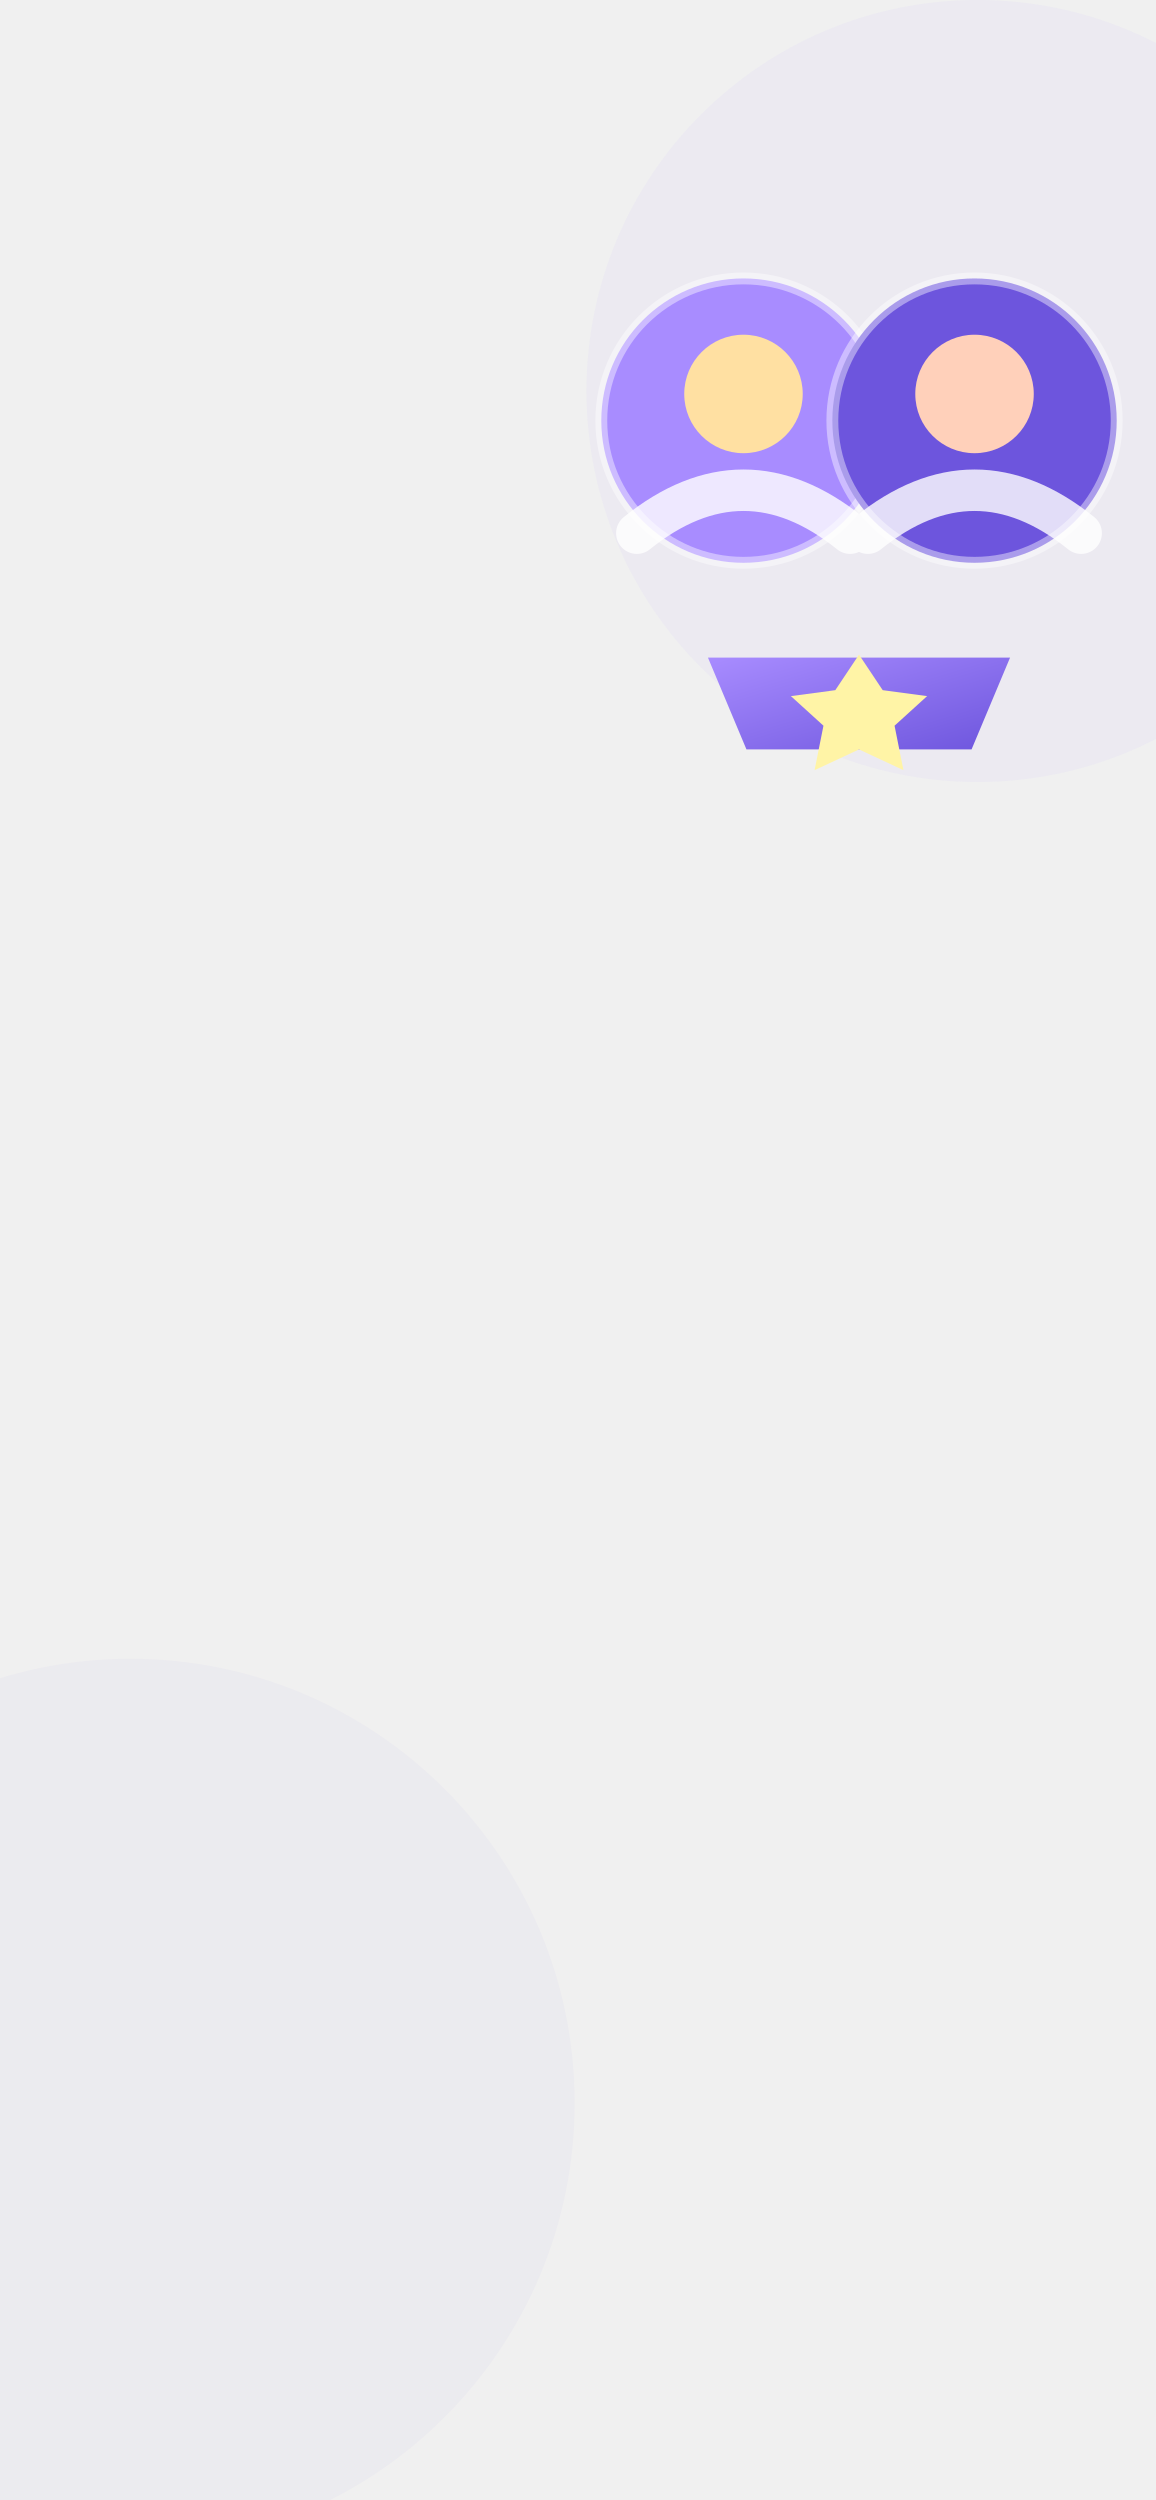
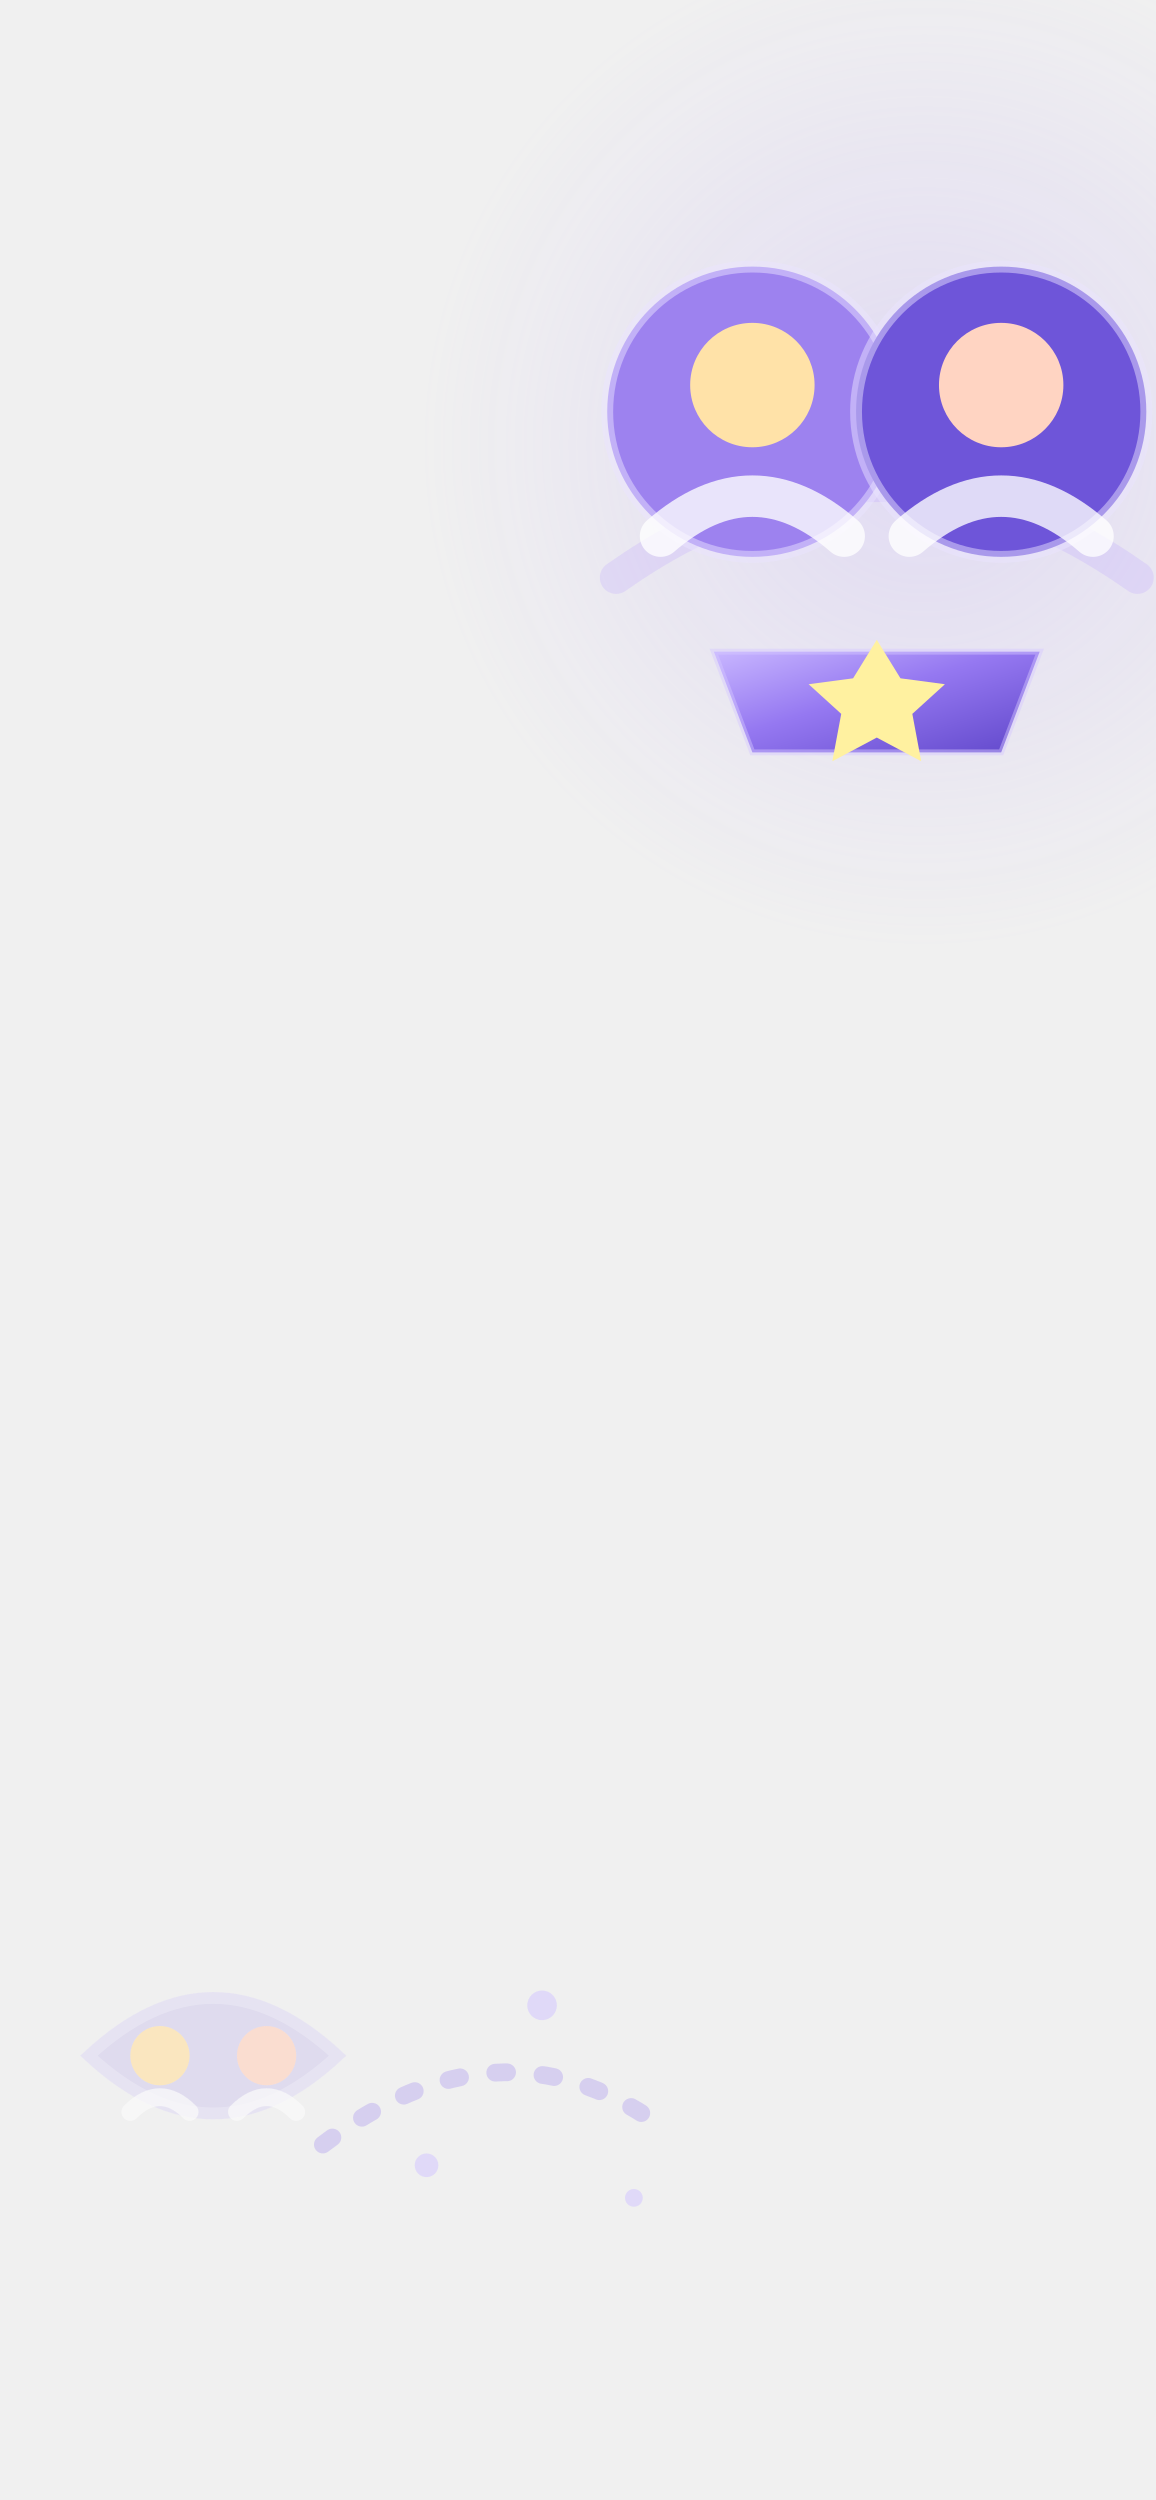
<svg xmlns="http://www.w3.org/2000/svg" width="390" height="844" viewBox="0 0 390 844">
  <defs>
-     <linearGradient id="a" x1="0" y1="0" x2="1" y2="1">
-       <stop stop-color="#a88cff" />
-       <stop offset="1" stop-color="#6d55dd" />
+     <linearGradient id="violet" x1="0" y1="0" x2="1" y2="1">
+       <stop stop-color="#c8b6ff" />
+       <stop offset=".45" stop-color="#9578f1" />
+       <stop offset="1" stop-color="#6047ca" />
    </linearGradient>
+     <radialGradient id="halo">
+       <stop stop-color="#a98cff" stop-opacity=".22" />
+       <stop offset="1" stop-color="#a98cff" stop-opacity="0" />
+     </radialGradient>
  </defs>
-   <circle cx="330" cy="132" r="132" fill="#a88cff" opacity=".065" />
-   <circle cx="44" cy="710" r="150" fill="#6d55dd" opacity=".035" />
-   <g transform="translate(290 155)">
-     <circle cx="-39" cy="-13" r="48" fill="#a88cff" stroke="#fff" stroke-opacity=".42" stroke-width="4" />
-     <circle cx="39" cy="-13" r="48" fill="#6d55dd" stroke="#fff" stroke-opacity=".42" stroke-width="4" />
-     <circle cx="-39" cy="-22" r="20" fill="#ffe0a2" />
-     <circle cx="39" cy="-22" r="20" fill="#ffd0ba" />
-     <path d="M-75 25Q-39-4-3 25M3 25Q39-4 75 25" fill="none" stroke="#fff" stroke-opacity=".80" stroke-width="14" stroke-linecap="round" />
-     <path d="M-51 67H51L38 98H-38Z" fill="url(#a)" />
-     <path d="M0 66l8 12 15 2-11 10 3 15-15-7-15 7 3-15-11-10 15-2z" fill="#fff4a6" />
+   <circle cx="312" cy="150" r="170" fill="url(#halo)" />
+   <g transform="translate(296 155)">
+     <path d="M-88 40Q0-22 88 40" fill="none" stroke="#b79cff" stroke-opacity=".22" stroke-width="11" stroke-linecap="round" />
+     <circle cx="-42" cy="-16" r="49" fill="#9d82ef" stroke="#eae3ff" stroke-opacity=".48" stroke-width="4" />
+     <circle cx="42" cy="-16" r="49" fill="#6e55d9" stroke="#eae3ff" stroke-opacity=".48" stroke-width="4" />
+     <circle cx="-42" cy="-25" r="21" fill="#ffe2a8" />
+     <circle cx="42" cy="-25" r="21" fill="#ffd4c2" />
+     <path d="M-73 26Q-42-1-11 26M11 26Q42-1 73 26" fill="none" stroke="#fff" stroke-opacity=".78" stroke-width="14" stroke-linecap="round" />
+     <path d="M-55 65H55L42 99H-42Z" fill="url(#violet)" stroke="#d5c8ff" stroke-opacity=".45" stroke-width="2" />
+     <path d="M0 61l8 13 15 2-11 10 3 16-15-8-15 8 3-16-11-10 15-2Z" fill="#fff1a0" />
  </g>
+   <g transform="translate(72 694)" opacity=".68">
+     <path d="M-42 0Q0-39 42 0Q0 39-42 0Z" fill="#8a73e8" opacity=".24" stroke="#baa8ff" stroke-width="4" />
+     <circle cx="-18" r="10" fill="#ffe2a8" />
+     <circle cx="18" r="10" fill="#ffd4c2" />
+     <path d="M-28 19Q-18 9-8 19M8 19Q18 9 28 19" fill="none" stroke="#fff" stroke-opacity=".72" stroke-width="6" stroke-linecap="round" />
+   </g>
+   <g fill="#d3c7ff" opacity=".55">
+     <circle cx="144" cy="731" r="4" />
+     <circle cx="183" cy="677" r="5" />
+     <circle cx="214" cy="742" r="3" />
+   </g>
+   <path d="M109 724Q168 679 222 717" fill="none" stroke="#9c82ef" stroke-opacity=".30" stroke-width="6" stroke-dasharray="4 12" stroke-linecap="round" />
</svg>
